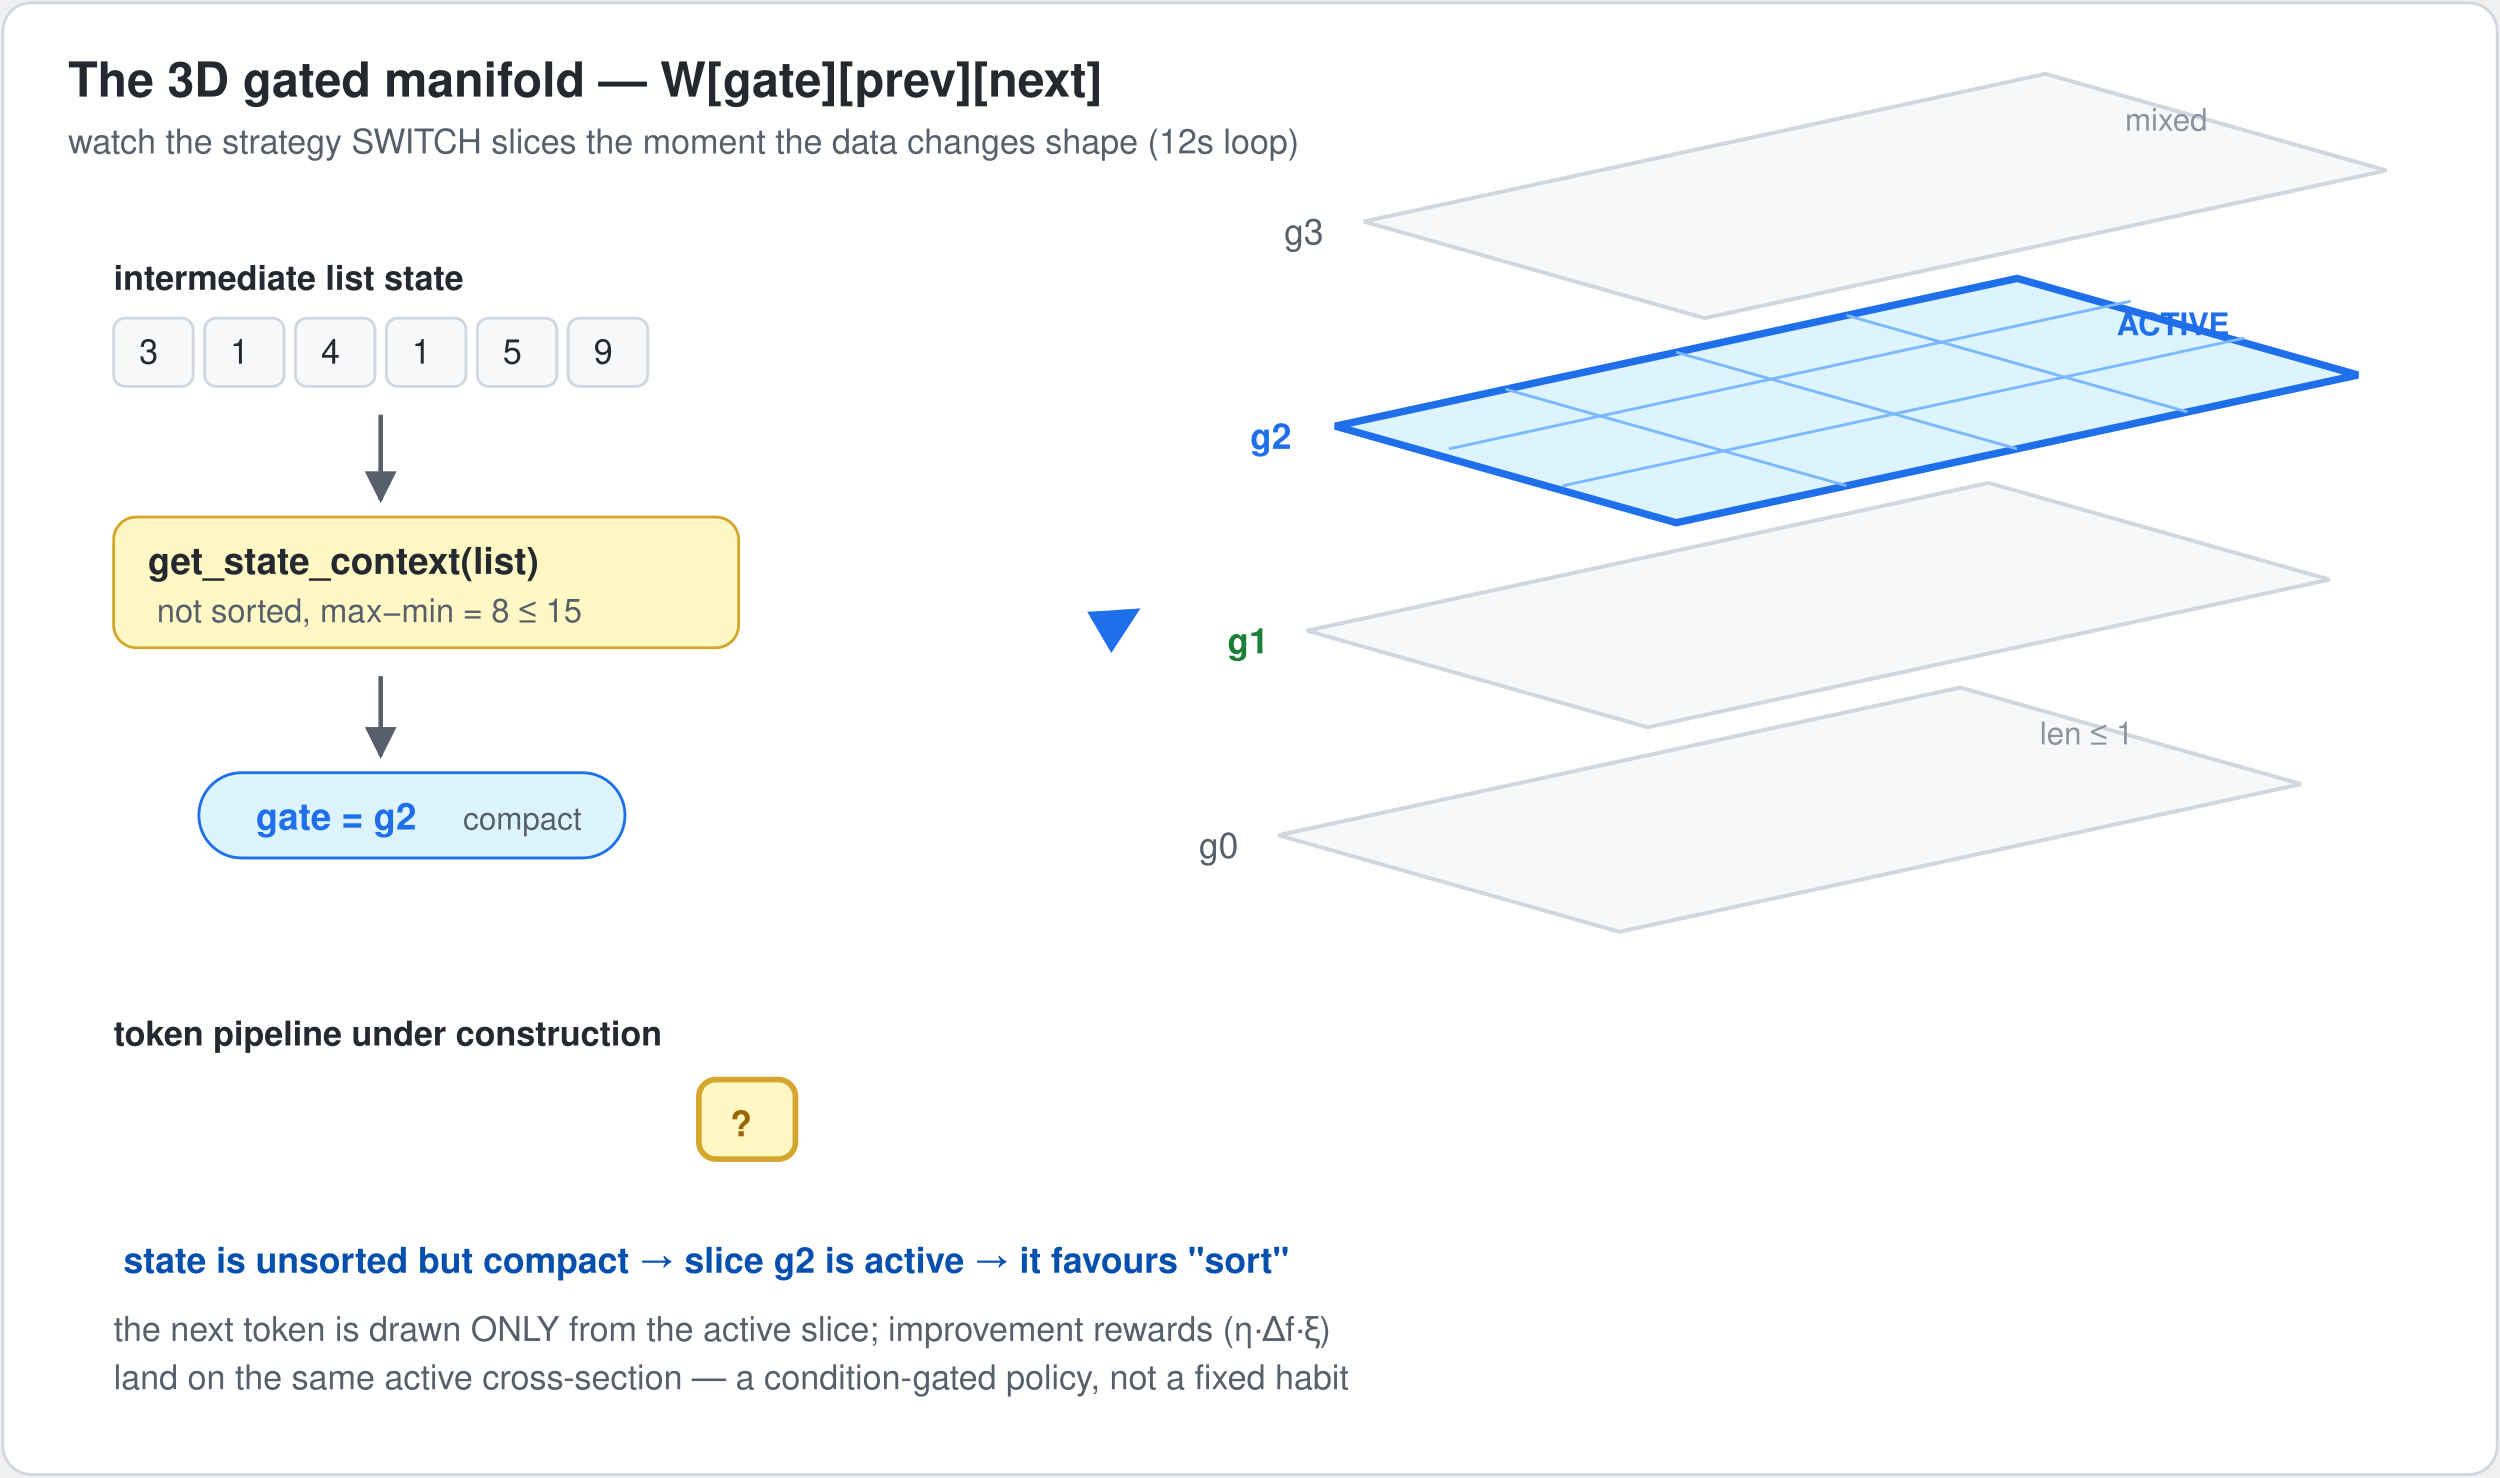
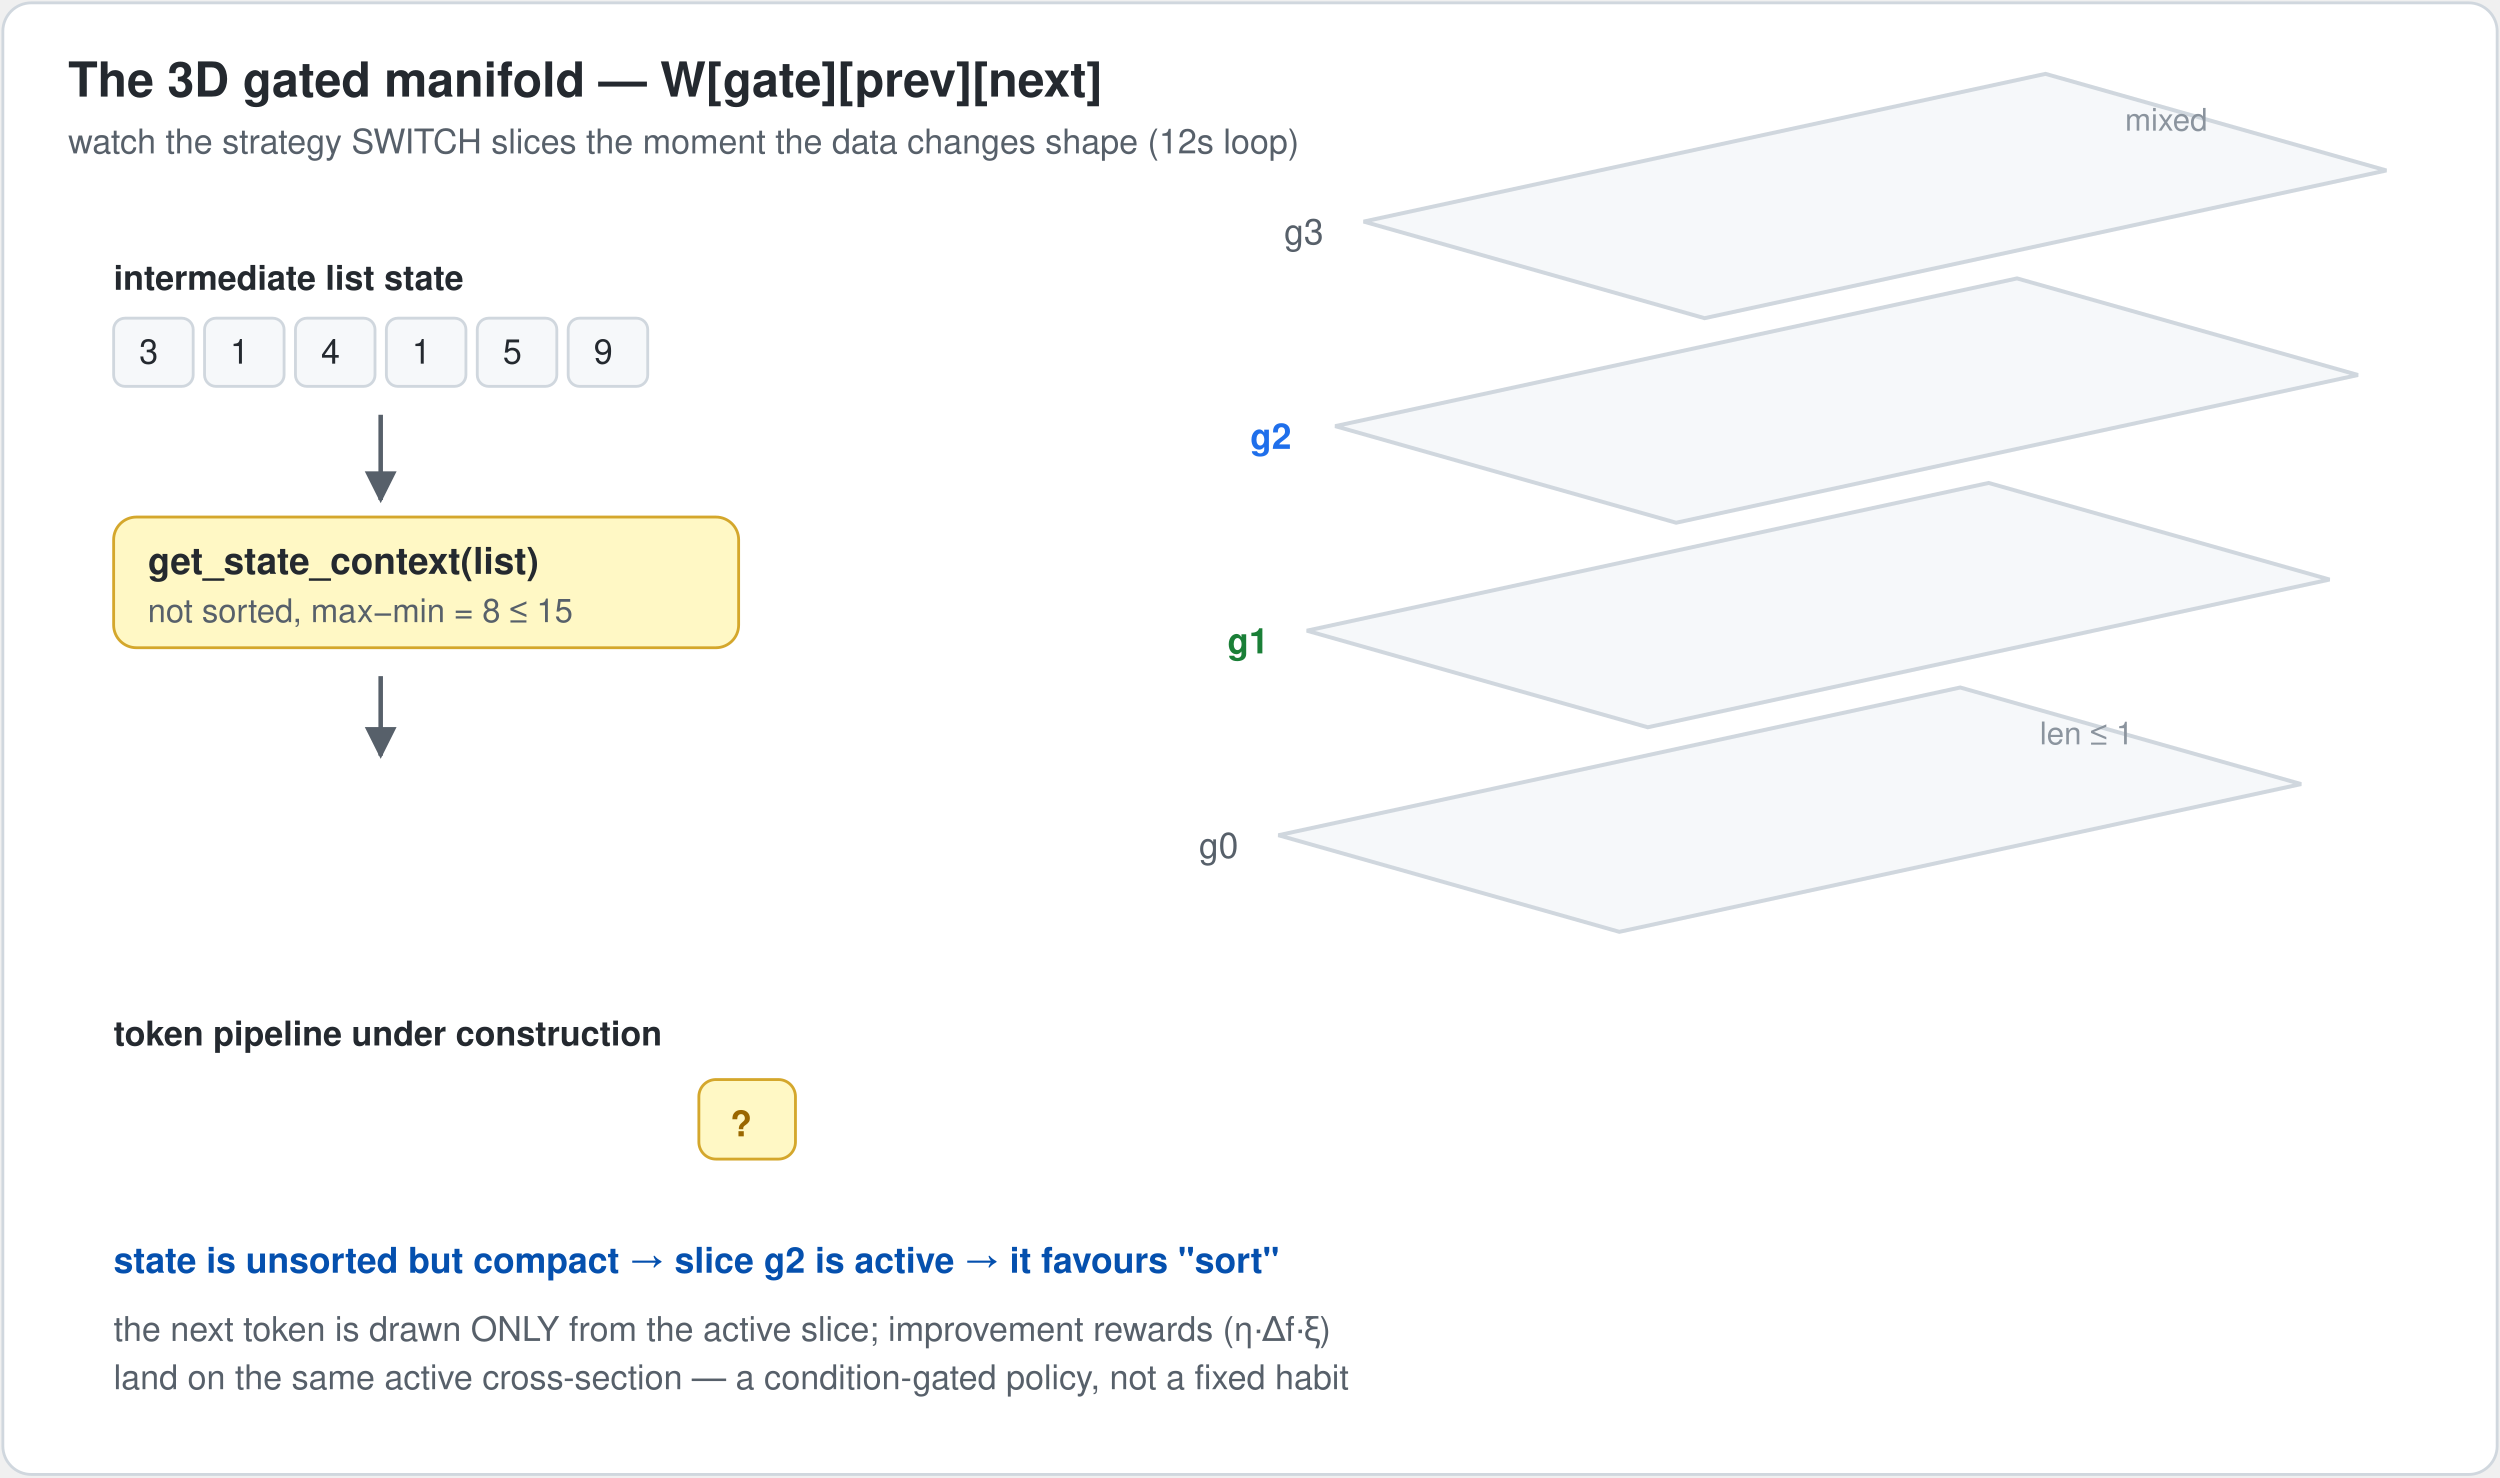
<svg xmlns="http://www.w3.org/2000/svg" viewBox="0 0 880 520" font-family="Segoe UI, Helvetica, Arial, sans-serif">
+   <style>
+     @keyframes phA { 0%,46% {opacity:1} 50%,97% {opacity:0} 100% {opacity:1} }
+     @keyframes phB { 0%,46% {opacity:0} 50%,97% {opacity:1} 100% {opacity:0} }
+     @keyframes chipA { 0%,6% {opacity:0} 10%,46% {opacity:1} 50%,100% {opacity:0} }
+     @keyframes chipB { 0%,54% {opacity:0} 58%,97% {opacity:1} 100% {opacity:0} }
+     @keyframes boxflash { 0%,3% {fill:#fff8c5} 6% {fill:#ffd88a} 10%,50% {fill:#fff8c5} 54% {fill:#ffd88a} 58%,100% {fill:#fff8c5} }
+     @keyframes arrA { 0%,8% {opacity:0; stroke-dashoffset:300} 11% {opacity:1} 20% {stroke-dashoffset:0} 46% {opacity:1; stroke-dashoffset:0} 50%,100% {opacity:0; stroke-dashoffset:0} }
+     @keyframes arrB { 0%,56% {opacity:0; stroke-dashoffset:300} 59% {opacity:1} 68% {stroke-dashoffset:0} 94% {opacity:1; stroke-dashoffset:0} 98%,100% {opacity:0; stroke-dashoffset:0} }
+     @keyframes g2fill { 0%,12% {fill:#f6f8fa; stroke:#d0d7de; stroke-width:1.4} 18% {fill:#ddf4ff; stroke:#1f6feb; stroke-width:2.6} 30% {fill:#b6e3ff} 44% {fill:#ddf4ff; stroke:#1f6feb; stroke-width:2.6} 52%,100% {fill:#f6f8fa; stroke:#d0d7de; stroke-width:1.4} }
+     @keyframes g2aux { 0%,13% {opacity:0} 18%,44% {opacity:1} 50%,100% {opacity:0} }
+     @keyframes g1fill { 0%,58% {fill:#f6f8fa; stroke:#d0d7de; stroke-width:1.4} 66% {fill:#dafbe1; stroke:#1a7f37; stroke-width:2.6} 80% {fill:#acf2bd} 92% {fill:#dafbe1; stroke:#1a7f37; stroke-width:2.6} 98%,100% {fill:#f6f8fa; stroke:#d0d7de; stroke-width:1.4} }
+     @keyframes g1aux { 0%,60% {opacity:0} 66%,92% {opacity:1} 97%,100% {opacity:0} }
+     @keyframes sampA { 0%,25% {opacity:0} 29%,42% {opacity:1} 46%,100% {opacity:0} }
+     @keyframes sampB { 0%,72% {opacity:0} 76%,92% {opacity:1} 96%,100% {opacity:0} }
+     @keyframes ants { to {stroke-dashoffset:-22} }
+     @keyframes tok1 { 0%,38% {opacity:0; transform:translateY(-10px)} 43%,97% {opacity:1; transform:translateY(0)} 100% {opacity:0} }
+     @keyframes tok1a { 0%,43% {opacity:0} 47%,97% {opacity:1} 100% {opacity:0} }
+     @keyframes tok2 { 0%,86% {opacity:0; transform:translateY(-10px)} 91%,97% {opacity:1; transform:translateY(0)} 100% {opacity:0} }
+     @keyframes tok2a { 0%,91% {opacity:0} 95%,97% {opacity:1} 100% {opacity:0} }
+     @keyframes qpulse { 0%,100% {stroke-width:1.2} 50% {stroke-width:2.8} }
+     @keyframes floaty { 0%,100% {transform:translateY(0)} 50% {transform:translateY(3px)} }
+     .phA  { animation: phA 12s linear infinite; }
+     .phB  { animation: phB 12s linear infinite; opacity:0; }
+     .chA  { animation: chipA 12s linear infinite; opacity:0; }
+     .chB  { animation: chipB 12s linear infinite; opacity:0; }
+     .gbox { animation: boxflash 12s linear infinite; }
+     .aA   { animation: arrA 12s linear infinite; opacity:0; stroke-dasharray:300; stroke-dashoffset:300; }
+     .aB   { animation: arrB 12s linear infinite; opacity:0; stroke-dasharray:300; stroke-dashoffset:300; }
+     .s2   { animation: g2fill 12s linear infinite; }
+     .s2x  { animation: g2aux 12s linear infinite; opacity:0; }
+     .s1   { animation: g1fill 12s linear infinite; }
+     .s1x  { animation: g1aux 12s linear infinite; opacity:0; }
+     .smA  { animation: sampA 12s linear infinite, ants 1.1s linear infinite; opacity:0; stroke-dasharray:6 5; }
+     .smB  { animation: sampB 12s linear infinite, ants 1.1s linear infinite; opacity:0; stroke-dasharray:6 5; }
+     .t1   { animation: tok1 12s linear infinite; opacity:0; }
+     .t1a  { animation: tok1a 12s linear infinite; opacity:0; }
+     .t2   { animation: tok2 12s linear infinite; opacity:0; }
+     .t2a  { animation: tok2a 12s linear infinite; opacity:0; }
+     .qq   { animation: qpulse 1.6s ease-in-out infinite; }
+     .flo  { animation: floaty 6s ease-in-out infinite; }
+   </style>
  <defs>
    <marker id="arr" viewBox="0 0 10 10" refX="9" refY="5" markerWidth="7" markerHeight="7" orient="auto-start-reverse">
      <path d="M 0 0 L 10 5 L 0 10 z" fill="#1f6feb" />
+     </marker>
+     <marker id="arrgr" viewBox="0 0 10 10" refX="9" refY="5" markerWidth="7" markerHeight="7" orient="auto-start-reverse">
+       <path d="M 0 0 L 10 5 L 0 10 z" fill="#1a7f37" />
    </marker>
    <marker id="arrg" viewBox="0 0 10 10" refX="9" refY="5" markerWidth="7" markerHeight="7" orient="auto-start-reverse">
      <path d="M 0 0 L 10 5 L 0 10 z" fill="#57606a" />
    </marker>
  </defs>
  <rect x="1" y="1" width="878" height="518" rx="10" fill="#ffffff" stroke="#d0d7de" />
  <text x="24" y="34" font-size="17" font-weight="600" fill="#24292f">The 3D gated manifold — W[gate][prev][next]</text>
  <text x="24" y="54" font-size="12" fill="#57606a">watch the strategy SWITCH slices the moment the data changes shape (12s loop)</text>
  <text x="40" y="102" font-size="12" font-weight="600" fill="#24292f">intermediate list state</text>
-   <g font-size="12" fill="#24292f">
-     <animate attributeName="opacity" values="1;1;0;0;1" keyTimes="0;0.46;0.5;0.97;1" dur="12s" repeatCount="indefinite" />
+   <g class="phA" font-size="12" fill="#24292f">
    <rect x="40" y="112" width="28" height="24" rx="4" fill="#f6f8fa" stroke="#d0d7de" />
    <text x="49" y="128">3</text>
    <rect x="72" y="112" width="28" height="24" rx="4" fill="#f6f8fa" stroke="#d0d7de" />
    <text x="81" y="128">1</text>
    <rect x="104" y="112" width="28" height="24" rx="4" fill="#f6f8fa" stroke="#d0d7de" />
    <text x="113" y="128">4</text>
    <rect x="136" y="112" width="28" height="24" rx="4" fill="#f6f8fa" stroke="#d0d7de" />
    <text x="145" y="128">1</text>
    <rect x="168" y="112" width="28" height="24" rx="4" fill="#f6f8fa" stroke="#d0d7de" />
    <text x="177" y="128">5</text>
    <rect x="200" y="112" width="28" height="24" rx="4" fill="#f6f8fa" stroke="#d0d7de" />
    <text x="209" y="128">9</text>
  </g>
-   <g font-size="12" fill="#0550ae" opacity="0">
-     <animate attributeName="opacity" values="0;0;1;1;0" keyTimes="0;0.46;0.5;0.97;1" dur="12s" repeatCount="indefinite" />
-     <rect x="40" y="112" width="28" height="24" rx="4" fill="#ddf4ff" stroke="#54aeff" />
+   <g class="phB" font-size="12" fill="#0550ae">
+     <rect x="40" y="112" width="28" height="24" rx="4" fill="#dafbe1" stroke="#4ac26b" />
    <text x="49" y="128">1</text>
-     <rect x="72" y="112" width="28" height="24" rx="4" fill="#ddf4ff" stroke="#54aeff" />
+     <rect x="72" y="112" width="28" height="24" rx="4" fill="#dafbe1" stroke="#4ac26b" />
    <text x="81" y="128">1</text>
-     <rect x="104" y="112" width="28" height="24" rx="4" fill="#ddf4ff" stroke="#54aeff" />
+     <rect x="104" y="112" width="28" height="24" rx="4" fill="#dafbe1" stroke="#4ac26b" />
    <text x="113" y="128">3</text>
-     <rect x="136" y="112" width="28" height="24" rx="4" fill="#ddf4ff" stroke="#54aeff" />
+     <rect x="136" y="112" width="28" height="24" rx="4" fill="#dafbe1" stroke="#4ac26b" />
    <text x="145" y="128">4</text>
-     <rect x="168" y="112" width="28" height="24" rx="4" fill="#ddf4ff" stroke="#54aeff" />
+     <rect x="168" y="112" width="28" height="24" rx="4" fill="#dafbe1" stroke="#4ac26b" />
    <text x="177" y="128">5</text>
-     <rect x="200" y="112" width="28" height="24" rx="4" fill="#ddf4ff" stroke="#54aeff" />
+     <rect x="200" y="112" width="28" height="24" rx="4" fill="#dafbe1" stroke="#4ac26b" />
    <text x="209" y="128">9</text>
  </g>
  <line x1="134" y1="146" x2="134" y2="176" stroke="#57606a" stroke-width="1.6" marker-end="url(#arrg)" />
-   <rect x="40" y="182" width="220" height="46" rx="8" stroke="#d4a72c" fill="#fff8c5">
-     <animate attributeName="fill" values="#fff8c5;#ffec9e;#fff8c5;#fff8c5;#ffec9e;#fff8c5;#fff8c5" keyTimes="0;0.05;0.1;0.5;0.55;0.6;1" dur="12s" repeatCount="indefinite" />
-   </rect>
+   <rect class="gbox" x="40" y="182" width="220" height="46" rx="8" fill="#fff8c5" stroke="#d4a72c" />
  <text x="52" y="202" font-size="13" font-weight="600" fill="#24292f">get_state_context(list)</text>
-   <g font-size="11.5" fill="#57606a">
-     <text x="52" y="219">
-       <animate attributeName="opacity" values="1;1;0;0;1" keyTimes="0;0.46;0.5;0.97;1" dur="12s" repeatCount="indefinite" />
-       not sorted, max−min = 8 ≤ 15
-     </text>
-     <text x="52" y="219" opacity="0">
-       <animate attributeName="opacity" values="0;0;1;1;0" keyTimes="0;0.46;0.5;0.97;1" dur="12s" repeatCount="indefinite" />
-       monotone non-decreasing
-     </text>
-   </g>
+   <text class="phA" x="52" y="219" font-size="11.5" fill="#57606a">not sorted, max−min = 8 ≤ 15</text>
+   <text class="phB" x="52" y="219" font-size="11.5" fill="#57606a">monotone non-decreasing</text>
  <line x1="134" y1="238" x2="134" y2="266" stroke="#57606a" stroke-width="1.6" marker-end="url(#arrg)" />
-   <g>
-     <animate attributeName="opacity" values="0;1;1;0;0" keyTimes="0;0.08;0.46;0.5;1" dur="12s" repeatCount="indefinite" />
+   <g class="chA">
    <rect x="70" y="272" width="150" height="30" rx="15" fill="#ddf4ff" stroke="#1f6feb" />
    <text x="90" y="292" font-size="13" font-weight="700" fill="#1f6feb">gate = g2</text>
-     <text x="163" y="292" font-size="11" fill="#57606a">compact</text>
+     <text x="162" y="292" font-size="11" fill="#57606a">compact</text>
  </g>
-   <g opacity="0">
-     <animate attributeName="opacity" values="0;0;1;1;0" keyTimes="0;0.52;0.58;0.97;1" dur="12s" repeatCount="indefinite" />
+   <g class="chB">
    <rect x="70" y="272" width="150" height="30" rx="15" fill="#dafbe1" stroke="#1a7f37" />
    <text x="90" y="292" font-size="13" font-weight="700" fill="#1a7f37">gate = g1</text>
-     <text x="163" y="292" font-size="11" fill="#57606a">sorted</text>
+     <text x="162" y="292" font-size="11" fill="#57606a">sorted</text>
  </g>
-   <path d="M 225 287 C 320 287 340 250 400 215" fill="none" stroke="#1f6feb" stroke-width="2.4" marker-end="url(#arr)" stroke-dasharray="300" stroke-dashoffset="300">
-     <animate attributeName="stroke-dashoffset" values="300;300;0;0" keyTimes="0;0.1;0.2;1" dur="12s" repeatCount="indefinite" />
-     <animate attributeName="opacity" values="1;1;0;0" keyTimes="0;0.46;0.5;1" dur="12s" repeatCount="indefinite" />
-   </path>
-   <path d="M 225 287 C 320 292 340 275 396 262" fill="none" stroke="#1a7f37" stroke-width="2.4" marker-end="url(#arr)" stroke-dasharray="300" stroke-dashoffset="300" opacity="0">
-     <animate attributeName="stroke-dashoffset" values="300;300;0;0" keyTimes="0;0.58;0.68;1" dur="12s" repeatCount="indefinite" />
-     <animate attributeName="opacity" values="0;0;1;1;0" keyTimes="0;0.56;0.6;0.97;1" dur="12s" repeatCount="indefinite" />
-   </path>
-   <g>
-     <animateTransform attributeName="transform" type="translate" values="0 0;0 3;0 0" dur="6s" repeatCount="indefinite" />
+   <path class="aA" d="M 225 287 C 320 287 340 250 400 215" fill="none" stroke="#1f6feb" stroke-width="2.4" marker-end="url(#arr)" />
+   <path class="aB" d="M 225 287 C 320 292 340 275 396 262" fill="none" stroke="#1a7f37" stroke-width="2.4" marker-end="url(#arrgr)" />
+   <g class="flo">
    <path d="M 480 78  l 240 -52 l 120 34 l -240 52 z" fill="#f6f8fa" stroke="#d0d7de" stroke-width="1.4" />
    <text x="452" y="86" font-size="12.5" fill="#57606a">g3</text>
    <text x="748" y="46" font-size="11" fill="#8b949e">mixed</text>
-     <path d="M 470 150 l 240 -52 l 120 34 l -240 52 z" stroke-width="2.6" fill="#ddf4ff" stroke="#1f6feb">
-       <animate attributeName="fill" values="#f6f8fa;#ddf4ff;#b6e3ff;#ddf4ff;#f6f8fa;#f6f8fa" keyTimes="0;0.16;0.3;0.44;0.52;1" dur="12s" repeatCount="indefinite" />
-       <animate attributeName="stroke" values="#d0d7de;#1f6feb;#1f6feb;#d0d7de;#d0d7de" keyTimes="0;0.16;0.44;0.52;1" dur="12s" repeatCount="indefinite" />
-     </path>
-     <g stroke="#79b8ff" stroke-width="1">
-       <animate attributeName="opacity" values="0;1;1;0;0" keyTimes="0;0.16;0.44;0.5;1" dur="12s" repeatCount="indefinite" />
-       <path d="M 530 137 l 120 34 M 590 124 l 120 34 M 650 111 l 120 34" />
-       <path d="M 510 158 l 240 -52 M 550 171 l 240 -52" />
+     <path class="s2" d="M 470 150 l 240 -52 l 120 34 l -240 52 z" fill="#f6f8fa" stroke="#d0d7de" stroke-width="1.4" />
+     <g class="s2x" stroke="#79b8ff" stroke-width="1">
+       <path d="M 530 137 l 120 34 M 590 124 l 120 34 M 650 111 l 120 34" fill="none" />
+       <path d="M 510 158 l 240 -52 M 550 171 l 240 -52" fill="none" />
    </g>
    <text x="440" y="158" font-size="12.5" font-weight="700" fill="#1f6feb">g2</text>
-     <text x="742" y="118" font-size="11" font-weight="600" fill="#1f6feb">
-       <animate attributeName="opacity" values="0;1;1;0;0" keyTimes="0;0.16;0.44;0.5;1" dur="12s" repeatCount="indefinite" />
-       ACTIVE
-     </text>
-     <path d="M 460 222 l 240 -52 l 120 34 l -240 52 z" stroke-width="1.4" fill="#f6f8fa" stroke="#d0d7de">
-       <animate attributeName="fill" values="#f6f8fa;#f6f8fa;#dafbe1;#acf2bd;#dafbe1;#f6f8fa" keyTimes="0;0.6;0.68;0.8;0.94;1" dur="12s" repeatCount="indefinite" />
-       <animate attributeName="stroke" values="#d0d7de;#d0d7de;#1a7f37;#1a7f37;#d0d7de" keyTimes="0;0.6;0.68;0.94;1" dur="12s" repeatCount="indefinite" />
-       <animate attributeName="stroke-width" values="1.4;1.4;2.6;2.6;1.4" keyTimes="0;0.6;0.68;0.94;1" dur="12s" repeatCount="indefinite" />
-     </path>
-     <g stroke="#4ac26b" stroke-width="1" opacity="0">
-       <animate attributeName="opacity" values="0;0;1;1;0" keyTimes="0;0.62;0.7;0.92;1" dur="12s" repeatCount="indefinite" />
-       <path d="M 520 209 l 120 34 M 580 196 l 120 34 M 640 183 l 120 34" />
-       <path d="M 500 230 l 240 -52 M 540 243 l 240 -52" />
+     <text class="s2x" x="742" y="118" font-size="11" font-weight="600" fill="#1f6feb">ACTIVE</text>
+     <path class="s1" d="M 460 222 l 240 -52 l 120 34 l -240 52 z" fill="#f6f8fa" stroke="#d0d7de" stroke-width="1.4" />
+     <g class="s1x" stroke="#4ac26b" stroke-width="1">
+       <path d="M 520 209 l 120 34 M 580 196 l 120 34 M 640 183 l 120 34" fill="none" />
+       <path d="M 500 230 l 240 -52 M 540 243 l 240 -52" fill="none" />
    </g>
    <text x="432" y="230" font-size="12.5" font-weight="700" fill="#1a7f37">g1</text>
-     <text x="728" y="190" font-size="11" font-weight="600" fill="#1a7f37" opacity="0">
-       <animate attributeName="opacity" values="0;0;1;1;0" keyTimes="0;0.62;0.7;0.92;1" dur="12s" repeatCount="indefinite" />
-       ACTIVE
-     </text>
+     <text class="s1x" x="728" y="190" font-size="11" font-weight="600" fill="#1a7f37">ACTIVE</text>
    <path d="M 450 294 l 240 -52 l 120 34 l -240 52 z" fill="#f6f8fa" stroke="#d0d7de" stroke-width="1.4" />
    <text x="422" y="302" font-size="12.5" fill="#57606a">g0</text>
    <text x="718" y="262" font-size="11" fill="#8b949e">len ≤ 1</text>
  </g>
-   <path d="M 520 190 C 420 300 240 350 120 382" fill="none" stroke="#1f6feb" stroke-width="2" stroke-dasharray="6 5" opacity="0" marker-end="url(#arr)">
-     <animate attributeName="opacity" values="0;0;1;1;0;0" keyTimes="0;0.26;0.3;0.42;0.46;1" dur="12s" repeatCount="indefinite" />
-     <animate attributeName="stroke-dashoffset" values="66;0" dur="1.2s" repeatCount="indefinite" />
-   </path>
-   <path d="M 510 258 C 430 330 300 360 220 384" fill="none" stroke="#1a7f37" stroke-width="2" stroke-dasharray="6 5" opacity="0" marker-end="url(#arr)">
-     <animate attributeName="opacity" values="0;0;1;1;0;0" keyTimes="0;0.74;0.78;0.9;0.94;1" dur="12s" repeatCount="indefinite" />
-     <animate attributeName="stroke-dashoffset" values="66;0" dur="1.2s" repeatCount="indefinite" />
-   </path>
+   <path class="smA" d="M 520 190 C 420 300 240 350 120 382" fill="none" stroke="#1f6feb" stroke-width="2" marker-end="url(#arr)" />
+   <path class="smB" d="M 510 258 C 430 330 300 360 220 384" fill="none" stroke="#1a7f37" stroke-width="2" marker-end="url(#arrgr)" />
  <text x="40" y="368" font-size="12" font-weight="600" fill="#24292f">token pipeline under construction</text>
  <g font-size="12.5">
-     <g opacity="0">
-       <animate attributeName="opacity" values="0;0;1;1;0" keyTimes="0;0.4;0.44;0.97;1" dur="12s" repeatCount="indefinite" />
-       <animateTransform attributeName="transform" type="translate" values="0 -10;0 -10;0 0;0 0" keyTimes="0;0.4;0.44;1" dur="12s" repeatCount="indefinite" />
+     <g class="t1">
      <rect x="40" y="380" width="58" height="28" rx="6" fill="#ddf4ff" stroke="#1f6feb" />
      <text x="52" y="399" fill="#0550ae" font-weight="600">sort</text>
    </g>
-     <line x1="102" y1="394" x2="126" y2="394" stroke="#57606a" stroke-width="1.6" marker-end="url(#arrg)" opacity="0">
-       <animate attributeName="opacity" values="0;0;1;1;0" keyTimes="0;0.44;0.48;0.97;1" dur="12s" repeatCount="indefinite" />
-     </line>
-     <g opacity="0">
-       <animate attributeName="opacity" values="0;0;1;1;0" keyTimes="0;0.88;0.92;0.97;1" dur="12s" repeatCount="indefinite" />
-       <animateTransform attributeName="transform" type="translate" values="0 -10;0 -10;0 0;0 0" keyTimes="0;0.88;0.92;1" dur="12s" repeatCount="indefinite" />
+     <line class="t1a" x1="102" y1="394" x2="126" y2="394" stroke="#57606a" stroke-width="1.6" marker-end="url(#arrg)" />
+     <g class="t2">
      <rect x="130" y="380" width="84" height="28" rx="6" fill="#dafbe1" stroke="#1a7f37" />
      <text x="142" y="399" fill="#1a7f37" font-weight="600">cumsum</text>
    </g>
-     <line x1="218" y1="394" x2="242" y2="394" stroke="#57606a" stroke-width="1.6" marker-end="url(#arrg)" opacity="0">
-       <animate attributeName="opacity" values="0;0;1;1;0" keyTimes="0;0.92;0.96;0.97;1" dur="12s" repeatCount="indefinite" />
-     </line>
-     <rect x="246" y="380" width="34" height="28" rx="6" fill="#fff8c5" stroke="#d4a72c" stroke-width="2">
-       <animate attributeName="stroke-width" values="1.2;2.6;1.2" dur="1.6s" repeatCount="indefinite" />
-     </rect>
+     <line class="t2a" x1="218" y1="394" x2="242" y2="394" stroke="#57606a" stroke-width="1.6" marker-end="url(#arrg)" />
+     <rect class="qq" x="246" y="380" width="34" height="28" rx="6" fill="#fff8c5" stroke="#d4a72c" />
    <text x="257" y="400" fill="#9a6700" font-weight="700">?</text>
  </g>
-   <g font-size="12.5" font-weight="600">
-     <text x="40" y="448" fill="#0550ae">
-       <animate attributeName="opacity" values="1;1;0;0;1" keyTimes="0;0.46;0.5;0.97;1" dur="12s" repeatCount="indefinite" />
-       state is unsorted but compact → slice g2 is active → it favours "sort"
-     </text>
-     <text x="40" y="448" fill="#1a7f37" opacity="0">
-       <animate attributeName="opacity" values="0;0;1;1;0" keyTimes="0;0.5;0.56;0.97;1" dur="12s" repeatCount="indefinite" />
-       the data just became SORTED → the strategy SWITCHES to slice g1 mid-pipeline
-     </text>
-   </g>
+   <text class="phA" x="40" y="448" font-size="12.5" font-weight="600" fill="#0550ae">state is unsorted but compact → slice g2 is active → it favours "sort"</text>
+   <text class="phB" x="40" y="448" font-size="12.5" font-weight="600" fill="#1a7f37">the data just became SORTED → the strategy SWITCHES to slice g1 mid-pipeline</text>
  <text x="40" y="472" font-size="12" fill="#57606a">the next token is drawn ONLY from the active slice; improvement rewards (η·Δf·ξ)</text>
  <text x="40" y="489" font-size="12" fill="#57606a">land on the same active cross-section — a condition-gated policy, not a fixed habit</text>
</svg>
